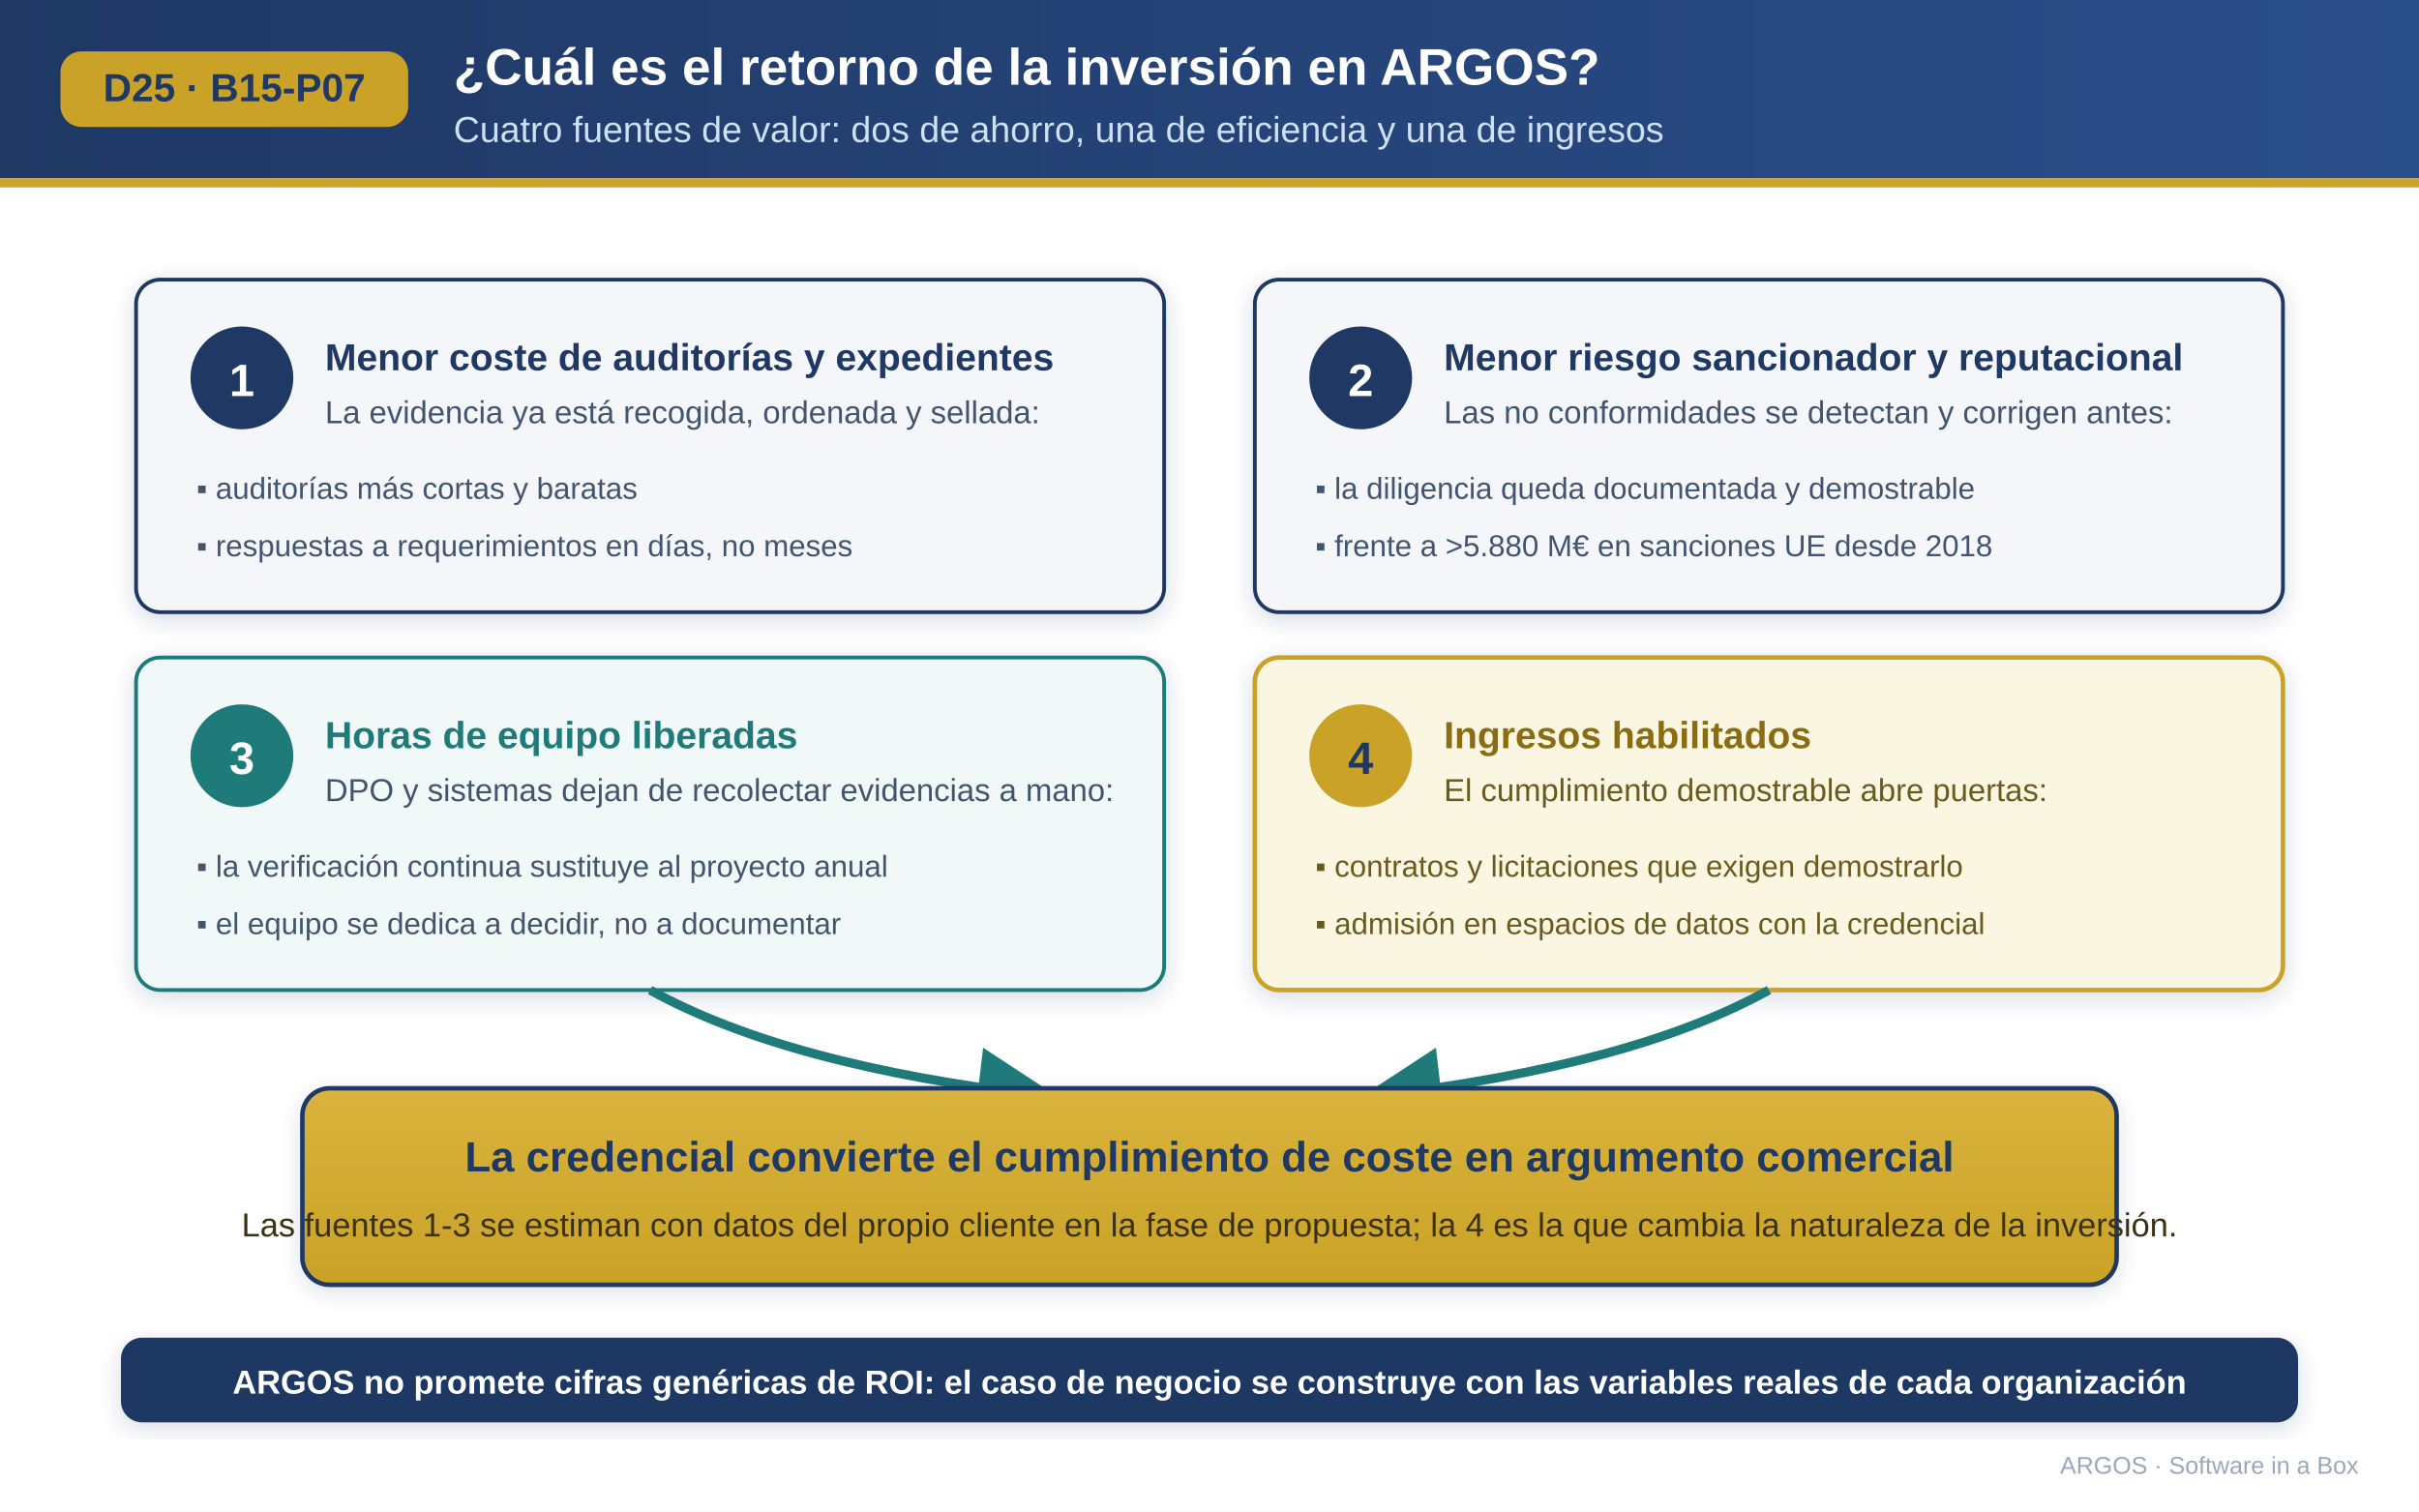
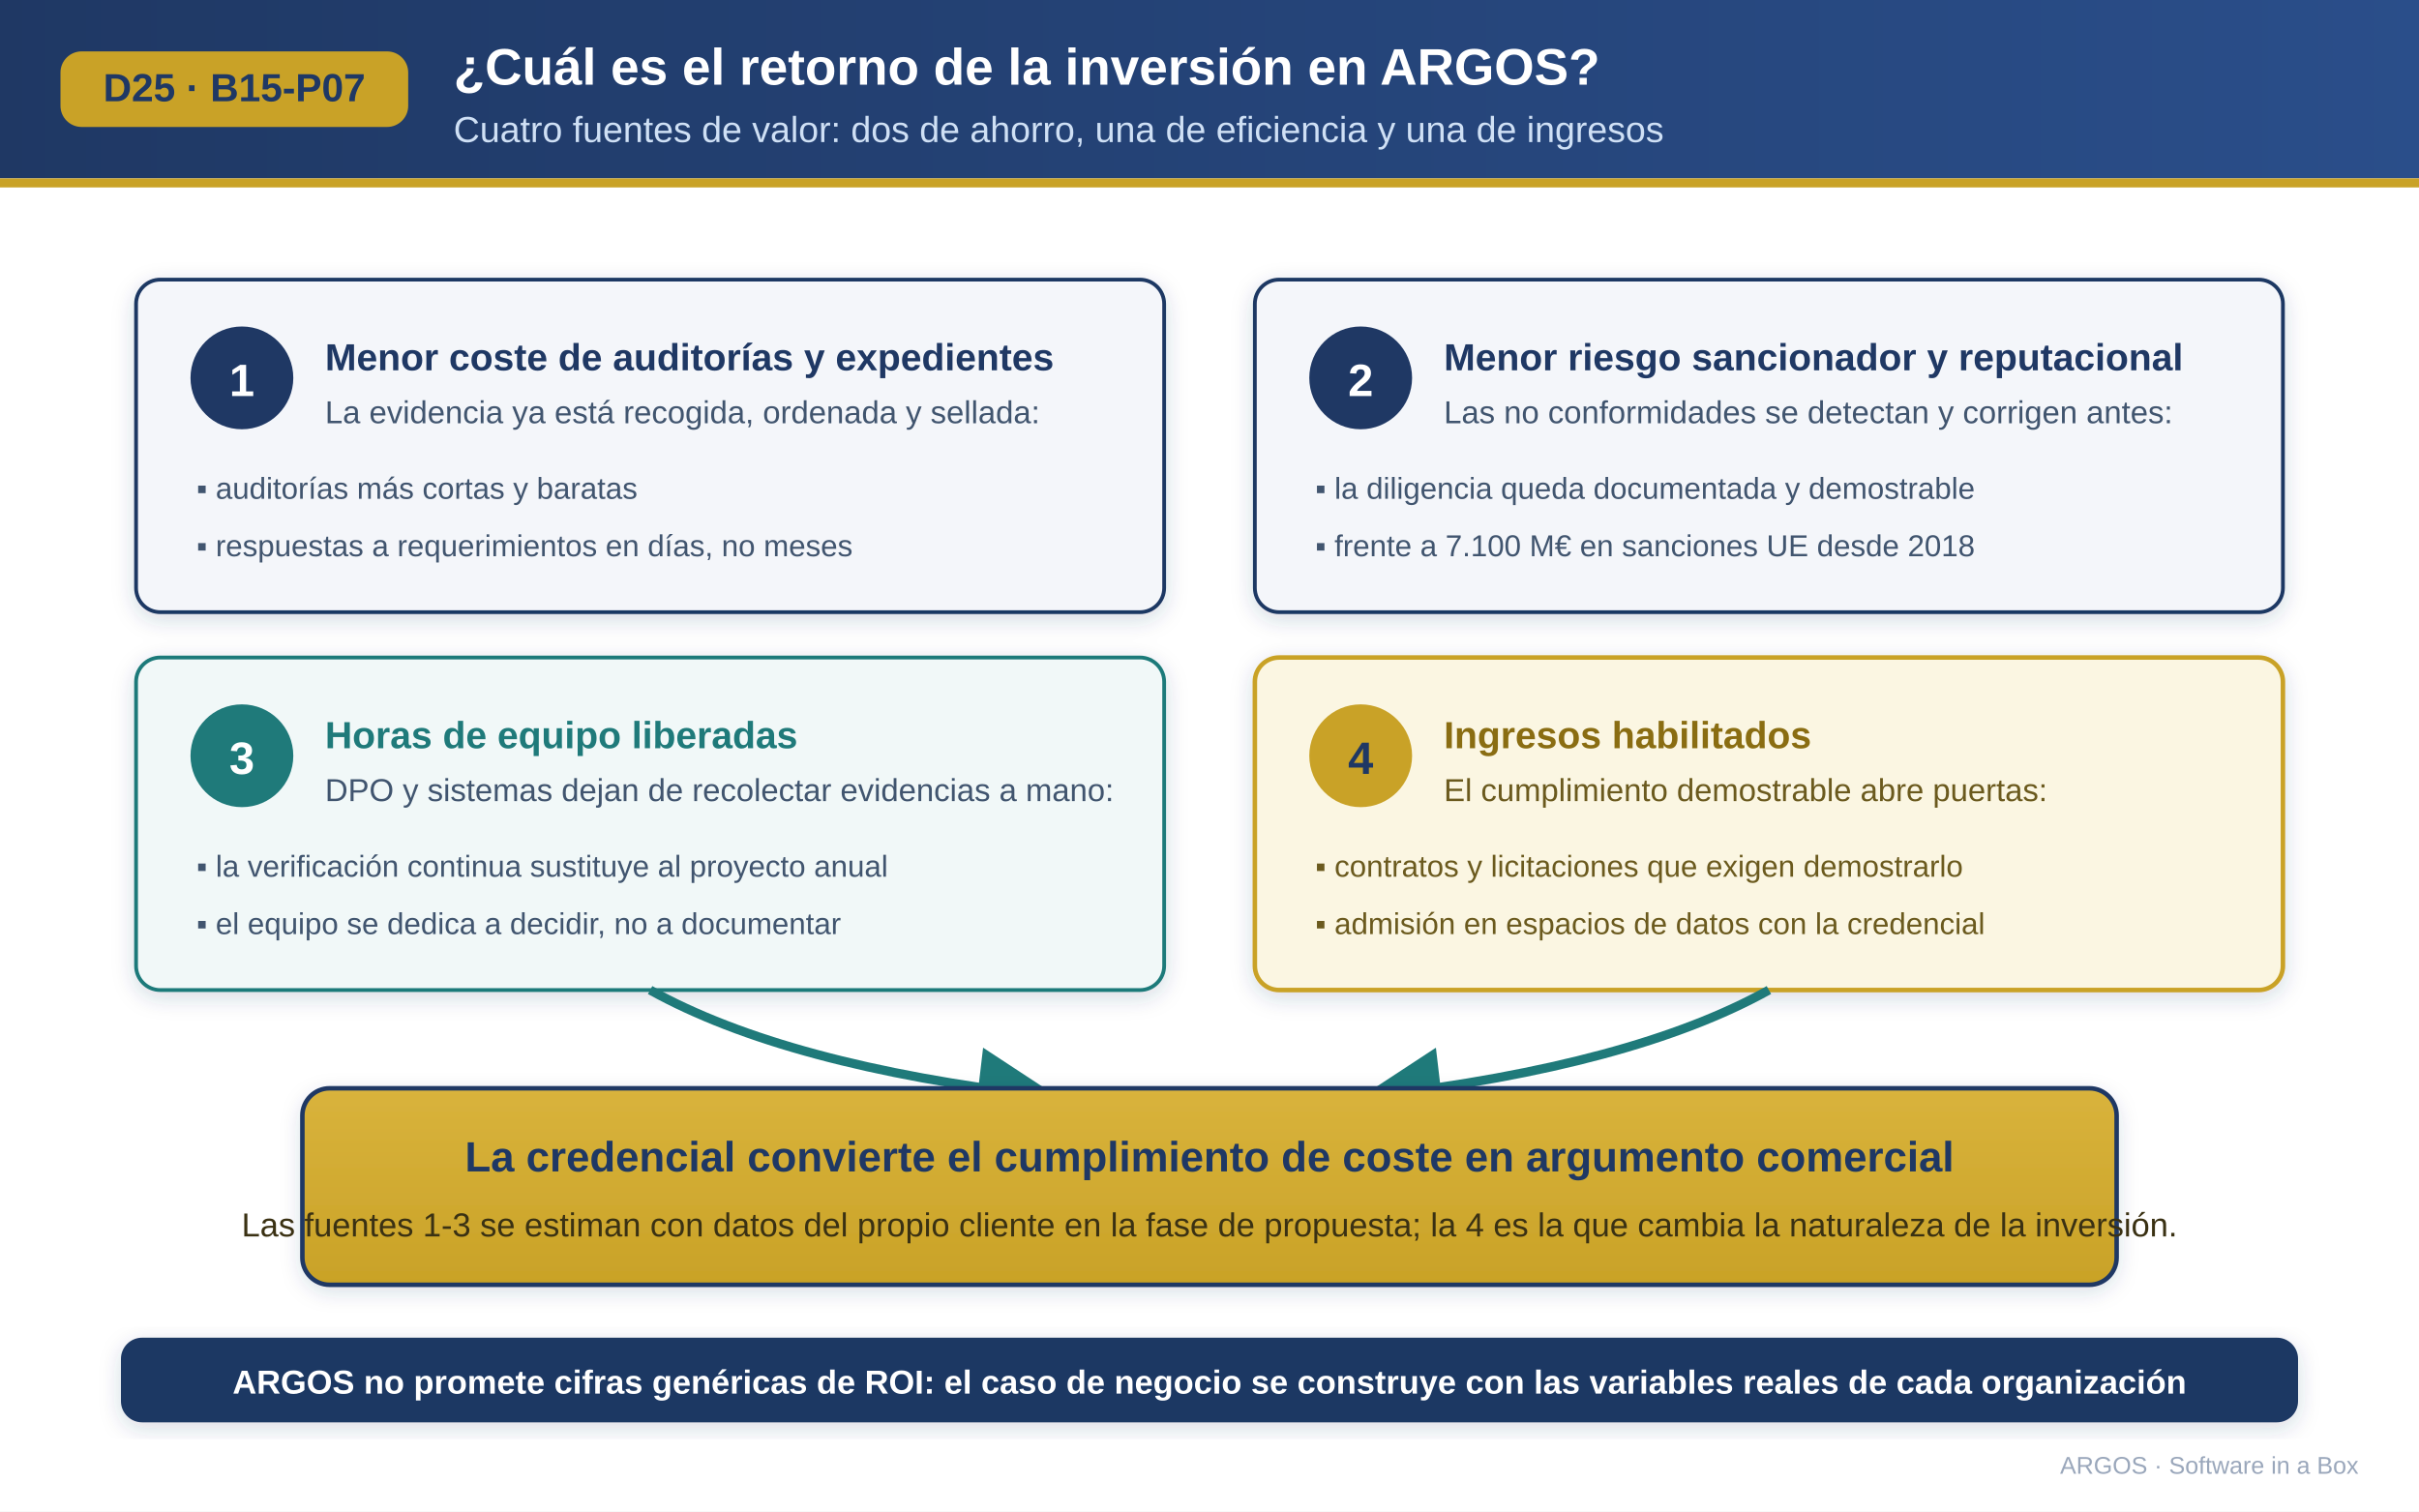
<svg xmlns="http://www.w3.org/2000/svg" viewBox="0 0 1600 1000" font-family="Calibri, Arial, sans-serif">
  <defs>
    <linearGradient id="hdr" x1="0" y1="0" x2="1" y2="0">
      <stop offset="0" stop-color="#1F3864" />
      <stop offset="1" stop-color="#2A4E8A" />
    </linearGradient>
    <linearGradient id="gold" x1="0" y1="0" x2="0" y2="1">
      <stop offset="0" stop-color="#D9B33C" />
      <stop offset="1" stop-color="#C9A227" />
    </linearGradient>
    <filter id="sh" x="-20%" y="-20%" width="140%" height="140%">
      <feDropShadow dx="0" dy="4" stdDeviation="7" flood-color="#1F3864" flood-opacity="0.18" />
    </filter>
    <marker id="arw" viewBox="0 0 10 10" refX="8" refY="5" markerWidth="9" markerHeight="9" orient="auto-start-reverse">
      <path d="M0 0 L10 5 L0 10 z" fill="#1F7A7A" />
    </marker>
  </defs>
  <rect width="1600" height="1000" fill="#FFFFFF" />
  <rect width="1600" height="118" fill="url(#hdr)" />
  <rect y="118" width="1600" height="6" fill="#C9A227" />
  <rect x="40" y="34" rx="14" width="230" height="50" fill="#C9A227" />
  <text x="155" y="67" text-anchor="middle" font-size="26" font-weight="bold" fill="#1F3864">D25 · B15-P07</text>
  <text x="300" y="56" font-size="34" font-weight="bold" fill="#FFFFFF">¿Cuál es el retorno de la inversión en ARGOS?</text>
  <text x="300" y="94" font-size="24" fill="#CFE0F5">Cuatro fuentes de valor: dos de ahorro, una de eficiencia y una de ingresos</text>
  <g filter="url(#sh)">
    <rect x="90" y="185" rx="16" width="680" height="220" fill="#F4F6FA" stroke="#1F3864" stroke-width="2.5" />
    <rect x="830" y="185" rx="16" width="680" height="220" fill="#F4F6FA" stroke="#1F3864" stroke-width="2.5" />
    <rect x="90" y="435" rx="16" width="680" height="220" fill="#F1F8F8" stroke="#1F7A7A" stroke-width="2.5" />
    <rect x="830" y="435" rx="16" width="680" height="220" fill="#FBF6E2" stroke="#C9A227" stroke-width="3" />
  </g>
  <circle cx="160" cy="250" r="34" fill="#1F3864" />
  <text x="160" y="262" text-anchor="middle" font-size="30" font-weight="bold" fill="#FFFFFF">1</text>
  <text x="215" y="245" font-size="25" font-weight="bold" fill="#1F3864">Menor coste de auditorías y expedientes</text>
  <text x="215" y="280" font-size="21" fill="#41556F">La evidencia ya está recogida, ordenada y sellada:</text>
  <g font-size="20" fill="#41556F">
    <text x="130" y="330">▪  auditorías más cortas y baratas</text>
    <text x="130" y="368">▪  respuestas a requerimientos en días, no meses</text>
  </g>
  <circle cx="900" cy="250" r="34" fill="#1F3864" />
  <text x="900" y="262" text-anchor="middle" font-size="30" font-weight="bold" fill="#FFFFFF">2</text>
  <text x="955" y="245" font-size="25" font-weight="bold" fill="#1F3864">Menor riesgo sancionador y reputacional</text>
  <text x="955" y="280" font-size="21" fill="#41556F">Las no conformidades se detectan y corrigen antes:</text>
  <g font-size="20" fill="#41556F">
    <text x="870" y="330">▪  la diligencia queda documentada y demostrable</text>
-     <text x="870" y="368">▪  frente a &gt;5.880 M€ en sanciones UE desde 2018</text>
+     <text x="870" y="368">▪  frente a 7.100 M€ en sanciones UE desde 2018</text>
  </g>
  <circle cx="160" cy="500" r="34" fill="#1F7A7A" />
  <text x="160" y="512" text-anchor="middle" font-size="30" font-weight="bold" fill="#FFFFFF">3</text>
  <text x="215" y="495" font-size="25" font-weight="bold" fill="#1F7A7A">Horas de equipo liberadas</text>
  <text x="215" y="530" font-size="21" fill="#41556F">DPO y sistemas dejan de recolectar evidencias a mano:</text>
  <g font-size="20" fill="#41556F">
    <text x="130" y="580">▪  la verificación continua sustituye al proyecto anual</text>
    <text x="130" y="618">▪  el equipo se dedica a decidir, no a documentar</text>
  </g>
  <circle cx="900" cy="500" r="34" fill="#C9A227" />
  <text x="900" y="512" text-anchor="middle" font-size="30" font-weight="bold" fill="#1F3864">4</text>
  <text x="955" y="495" font-size="25" font-weight="bold" fill="#8A6D12">Ingresos habilitados</text>
  <text x="955" y="530" font-size="21" fill="#6B5A1E">El cumplimiento demostrable abre puertas:</text>
  <g font-size="20" fill="#6B5A1E">
    <text x="870" y="580">▪  contratos y licitaciones que exigen demostrarlo</text>
    <text x="870" y="618">▪  admisión en espacios de datos con la credencial</text>
  </g>
  <g fill="none" stroke="#1F7A7A" stroke-width="6">
    <path d="M430 655 Q 520 705 690 725" marker-end="url(#arw)" />
    <path d="M1170 655 Q 1080 705 910 725" marker-end="url(#arw)" />
  </g>
  <g filter="url(#sh)">
    <rect x="200" y="720" rx="18" width="1200" height="130" fill="url(#gold)" />
  </g>
  <rect x="200" y="720" rx="18" width="1200" height="130" fill="none" stroke="#1F3864" stroke-width="3" />
  <text x="800" y="775" text-anchor="middle" font-size="28" font-weight="bold" fill="#1F3864">La credencial convierte el cumplimiento de coste en argumento comercial</text>
  <text x="800" y="818" text-anchor="middle" font-size="22" fill="#3A3113">Las fuentes 1-3 se estiman con datos del propio cliente en la fase de propuesta; la 4 es la que cambia la naturaleza de la inversión.</text>
  <g filter="url(#sh)">
    <rect x="80" y="885" rx="14" width="1440" height="56" fill="#1F3864" />
  </g>
  <text x="800" y="922" text-anchor="middle" font-size="22" font-weight="bold" fill="#FFFFFF">ARGOS no promete cifras genéricas de ROI: el caso de negocio se construye con las variables reales de cada organización</text>
  <text x="1560" y="975" text-anchor="end" font-size="16" fill="#9AA7BB">ARGOS · Software in a Box</text>
</svg>
